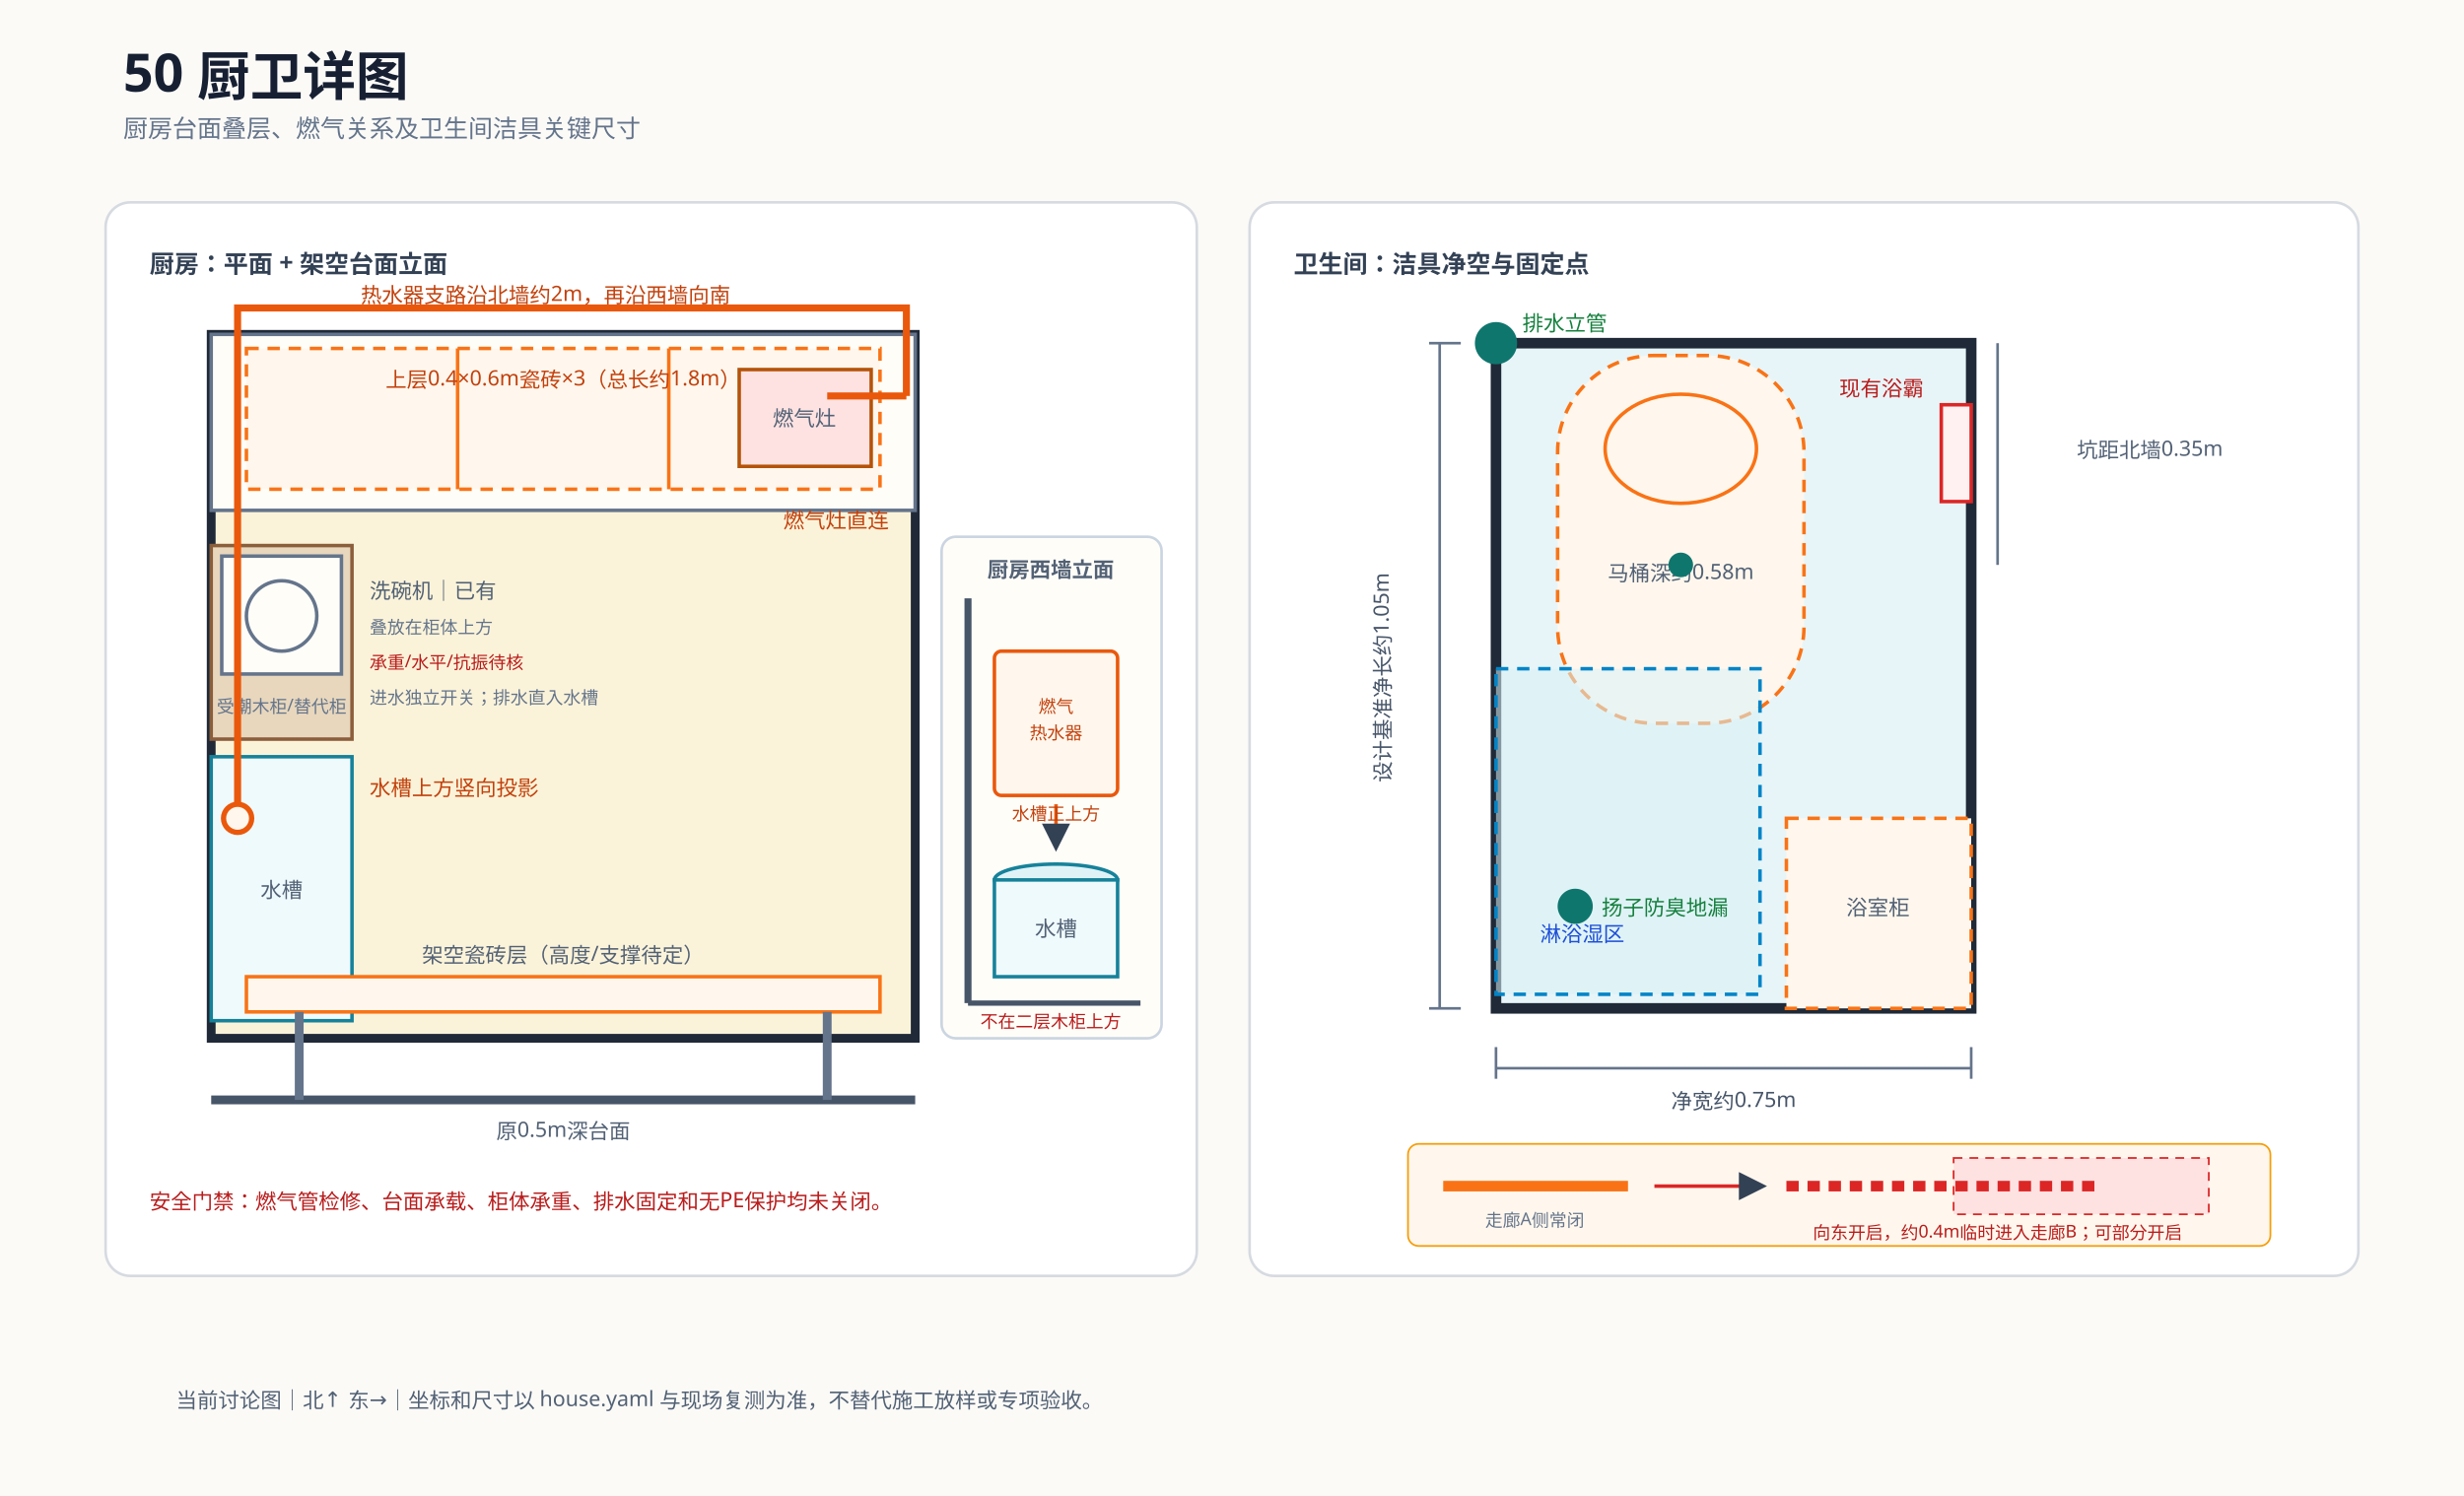
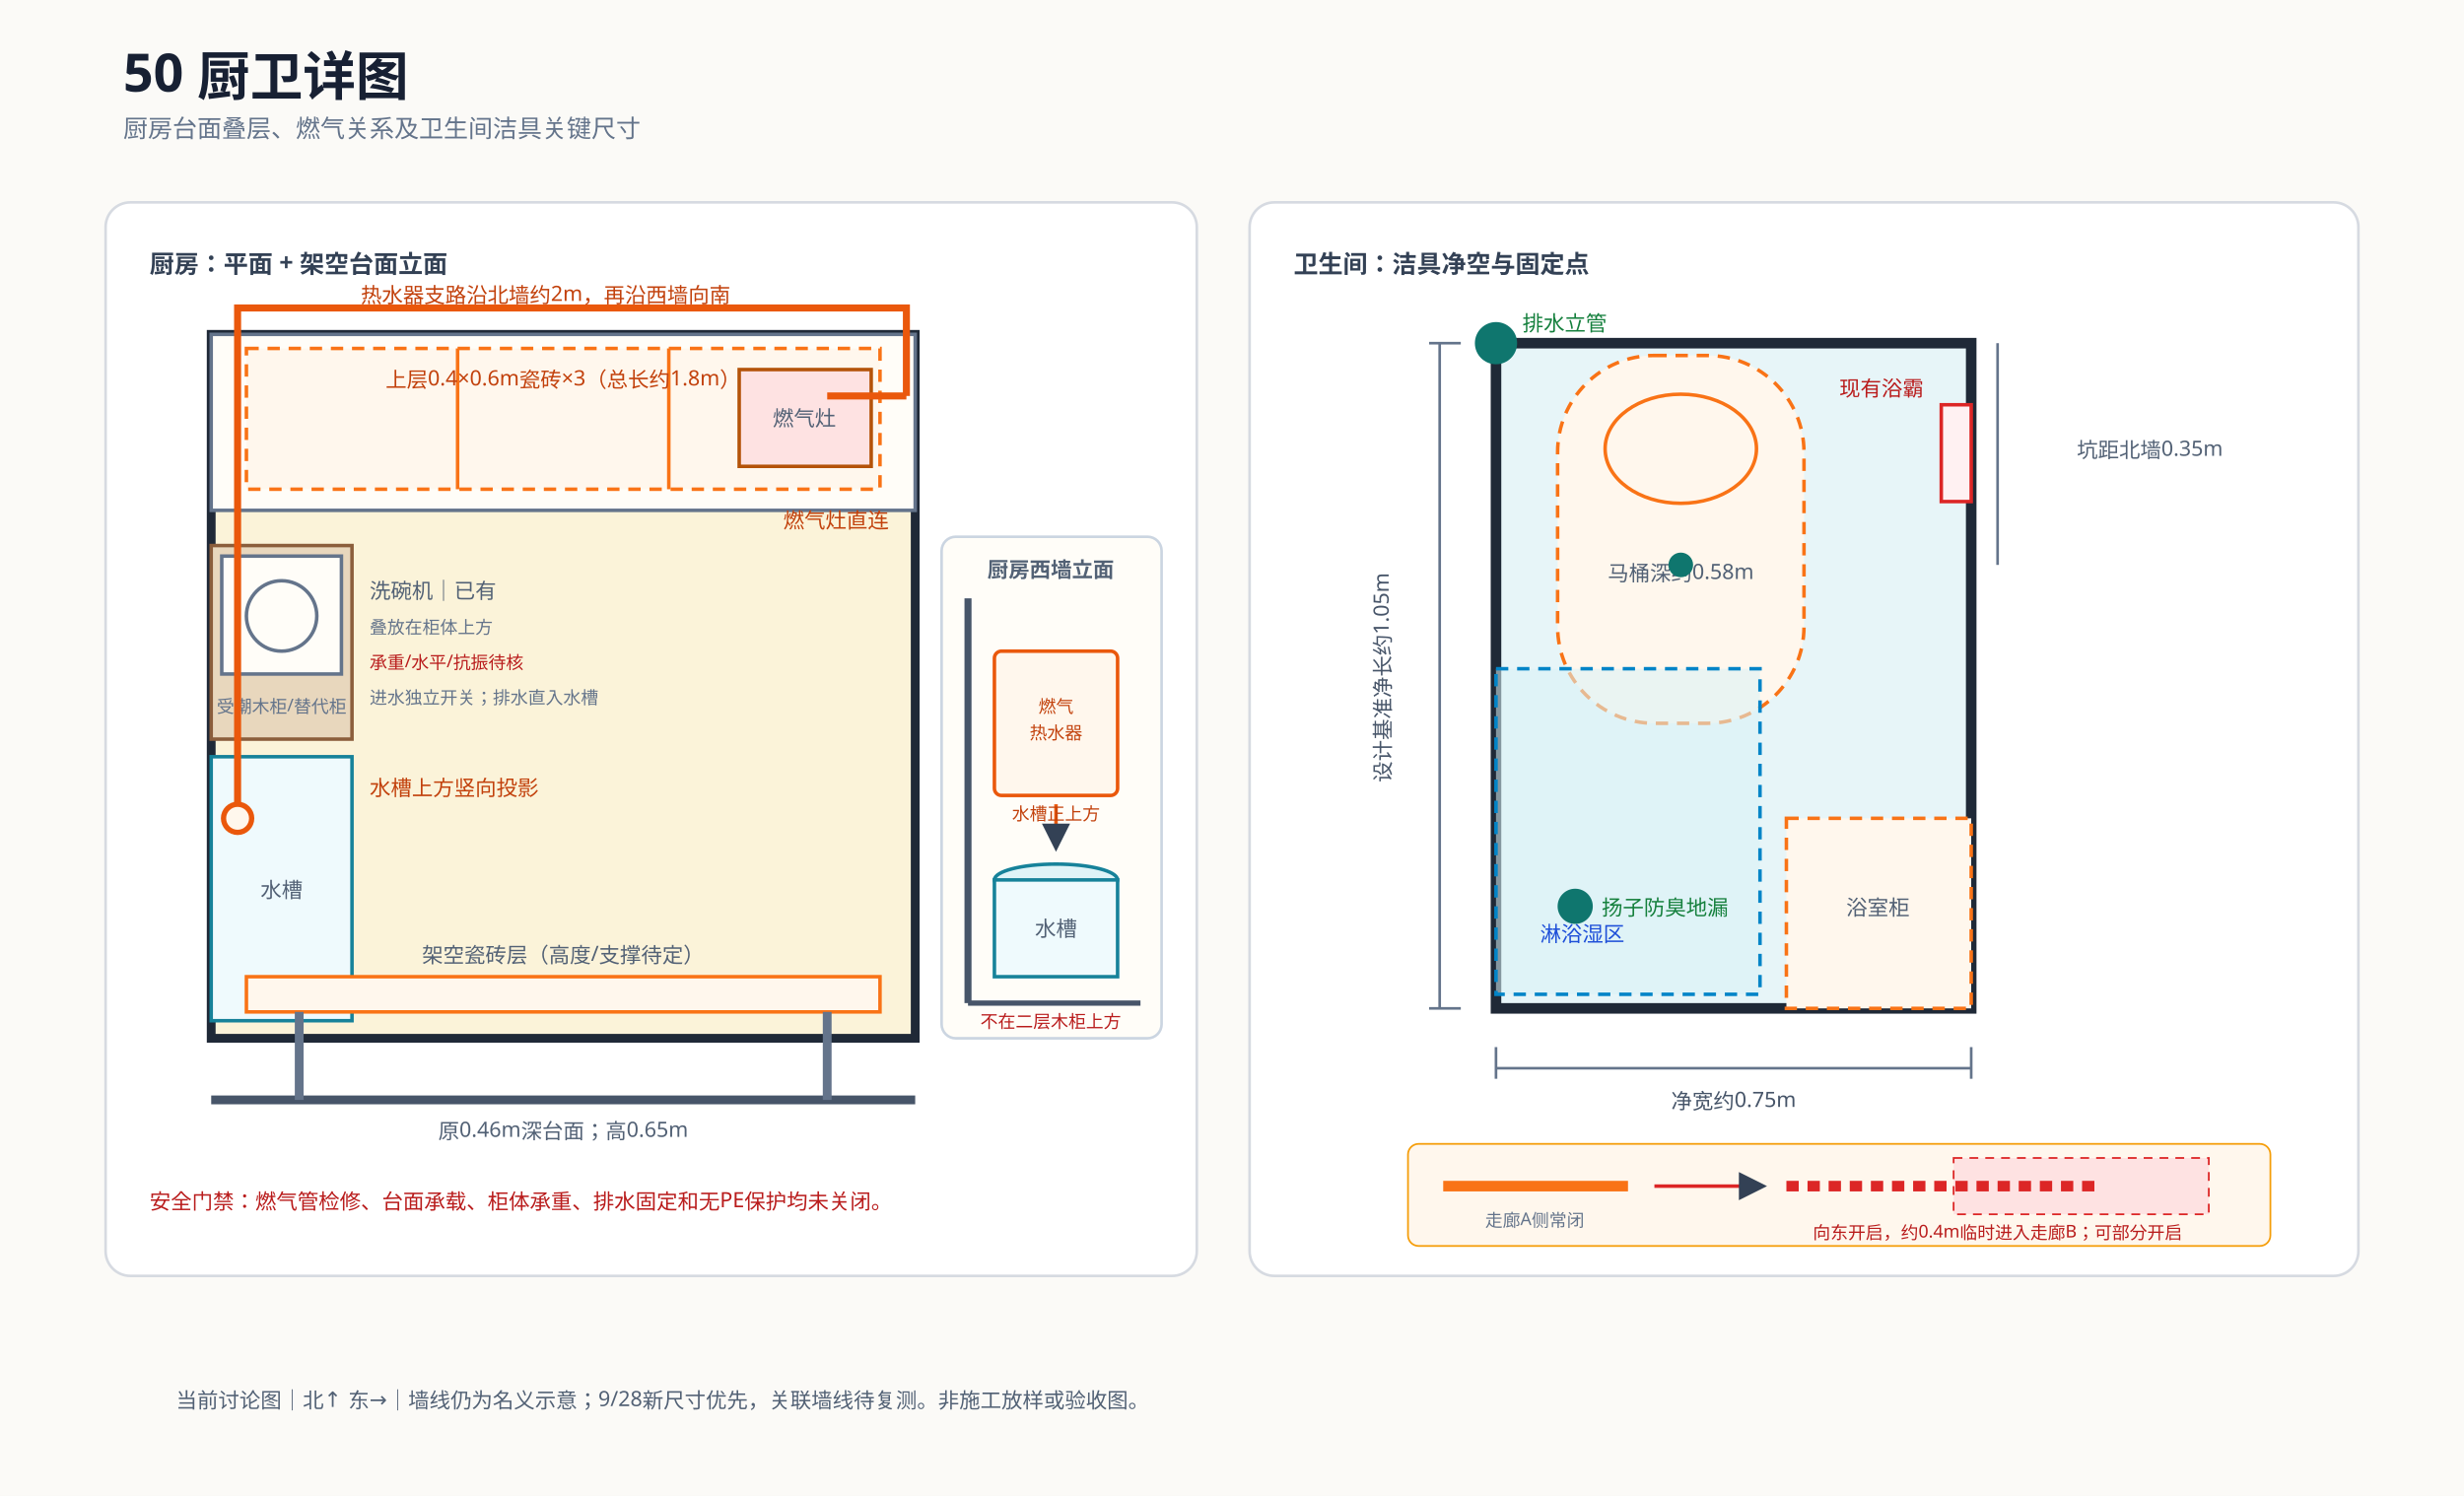
<svg xmlns="http://www.w3.org/2000/svg" width="1400" height="850" viewBox="0 0 1400 850" data-diagram-role="kitchen-bath-details" role="img">
  <defs>
    <pattern id="hatch" width="12" height="12" patternUnits="userSpaceOnUse" patternTransform="rotate(45)">
      <rect width="12" height="12" fill="#f1f5f9" />
      <line y2="12" stroke="#cbd5e1" stroke-width="4" />
    </pattern>
    <pattern id="danger" width="10" height="10" patternUnits="userSpaceOnUse" patternTransform="rotate(45)">
      <rect width="10" height="10" fill="#fff1f2" />
      <line y2="10" stroke="#fecaca" stroke-width="3" />
    </pattern>
    <marker id="arrow" markerWidth="8" markerHeight="8" refX="6" refY="4" orient="auto">
      <path d="M0 0L8 4 0 8z" fill="#334155" />
    </marker>
    <marker id="blue-arrow" markerWidth="8" markerHeight="8" refX="6" refY="4" orient="auto">
      <path d="M0 0L8 4 0 8z" fill="#2563eb" />
    </marker>
    <style>
    text{font-family:"Source Han Sans SC","Heiti SC","Arial Unicode MS",sans-serif}
    .wall{fill:none;stroke:#1f2937;stroke-width:7;stroke-linecap:square;stroke-linejoin:miter}
    .iw{fill:none;stroke:#475569;stroke-width:5;stroke-linecap:square}
    .win{stroke:#0284c7;stroke-width:8}.winc{stroke:#e0f2fe;stroke-width:2.5}
    .title{font-size:30px;font-weight:750;fill:#172033}.subtitle{font-size:14px;fill:#64748b}
    .room{font-size:18px;font-weight:750;fill:#334155;text-anchor:middle}.roomsub{font-size:12px;fill:#64748b;text-anchor:middle}
    .note{font-size:14px;fill:#334155}.small{font-size:12px;fill:#526175}.micro{font-size:10px;fill:#64748b}
    .panel{fill:#fff;stroke:#d6dae1;stroke-width:1.5}.fixed{fill:#fffdf8;stroke:#64748b;stroke-width:2}
    .planned{fill:#fff7ed;stroke:#f97316;stroke-width:2;stroke-dasharray:7 5}
    .water{fill:none;stroke:#0284c7;stroke-width:4}.hot{fill:none;stroke:#dc2626;stroke-width:4}
    .drain{fill:none;stroke:#0f766e;stroke-width:5}.gas{fill:none;stroke:#ea580c;stroke-width:4}
    .power{fill:none;stroke:#2563eb;stroke-width:3}.network{fill:none;stroke:#7c3aed;stroke-width:3;stroke-dasharray:7 5}
    .danger{fill:#fff1f2;stroke:#dc2626;stroke-width:2}.cat{fill:none;stroke:#16a34a;stroke-width:6;stroke-dasharray:8 5}
    .dim{fill:none;stroke:#64748b;stroke-width:1.5}.dimtext{font-size:12px;fill:#475569;text-anchor:middle}
    .center{text-anchor:middle}.bold{font-weight:700}.orange{fill:#c2410c}.red{fill:#b91c1c}.blue{fill:#1d4ed8}.green{fill:#15803d}.purple{fill:#6d28d9}
  </style>
  </defs>
  <rect width="1400" height="850" fill="#fbfaf7" />
  <text x="70" y="52" class="title">50 厨卫详图</text>
  <text x="70" y="78" class="subtitle">厨房台面叠层、燃气关系及卫生间洁具关键尺寸</text>
  <rect x="60" y="115" width="620" height="610" rx="14" class="panel" />
  <text x="85" y="155" class="note bold">厨房：平面 + 架空台面立面</text>
  <rect x="120" y="190" width="400" height="400" fill="#fbf3d9" stroke="#1f2937" stroke-width="5" />
  <rect x="120" y="190" width="400" height="100" class="fixed" />
-   <text x="320" y="245" class="note center">原台面约2.0×0.5m</text>
+   <text x="320" y="245" class="note center">原台面1.93×0.46m，高0.65m</text>
  <rect x="140" y="198" width="360" height="80" class="planned" />
  <path d="M260 198V278M380 198V278" stroke="#f97316" stroke-width="2" />
  <text x="320" y="220" class="small center orange">上层0.4×0.6m瓷砖×3（总长约1.8m）</text>
  <rect x="420" y="210" width="75" height="55" fill="#fee2e2" stroke="#b45309" stroke-width="2" />
  <text x="457" y="242" class="small center">燃气灶</text>
  <rect x="120" y="430" width="80" height="150" fill="#effafd" stroke="#16829a" stroke-width="2" />
  <text x="160" y="510" class="small center">水槽</text>
  <g data-stack="dishwasher-on-cabinet">
    <rect x="120" y="310" width="80" height="110" fill="#e8d7bd" stroke="#8b5e3c" stroke-width="2" />
    <text x="160" y="405" class="micro center">受潮木柜/替代柜</text>
    <rect x="126" y="316" width="68" height="67" class="fixed" data-appliance="dishwasher" data-status="owned-to-move" />
    <circle cx="160" cy="350" r="20" fill="none" stroke="#64748b" stroke-width="2" />
  </g>
  <text x="210" y="340" class="small">洗碗机｜已有</text>
  <text x="210" y="360" class="micro">叠放在柜体上方</text>
  <text x="210" y="380" class="micro red">承重/水平/抗振待核</text>
  <text x="210" y="400" class="micro">进水独立开关；排水直入水槽</text>
  <path class="gas" d="M515 225H470" />
  <text x="505" y="300" class="small orange" text-anchor="end">燃气灶直连</text>
  <path class="gas" d="M515 225V175H135V465" />
  <text x="310" y="172" class="small orange center">热水器支路沿北墙约2m，再沿西墙向南</text>
  <circle cx="135" cy="465" r="8" fill="#fff7ed" stroke="#ea580c" stroke-width="3" />
  <text x="210" y="452" class="small orange">水槽上方竖向投影</text>
  <g data-view="kitchen-west-wall-elevation">
    <rect x="535" y="305" width="125" height="285" rx="8" fill="#fffdf8" stroke="#cbd5e1" stroke-width="1.5" />
    <text x="597" y="328" class="small bold center">厨房西墙立面</text>
    <line x1="550" y1="340" x2="550" y2="570" stroke="#475569" stroke-width="4" />
    <line x1="550" y1="570" x2="648" y2="570" stroke="#475569" stroke-width="3" />
    <rect x="565" y="370" width="70" height="82" rx="4" fill="#fff7ed" stroke="#ea580c" stroke-width="2" data-placement="water-heater-above-sink" />
    <text x="600" y="405" class="micro orange center">燃气</text>
    <text x="600" y="420" class="micro orange center">热水器</text>
    <path d="M600 457V480" stroke="#ea580c" stroke-width="2" marker-end="url(#arrow)" />
    <ellipse cx="600" cy="500" rx="35" ry="9" fill="#dff3f7" stroke="#16829a" stroke-width="2" />
    <rect x="565" y="500" width="70" height="55" fill="#effafd" stroke="#16829a" stroke-width="2" />
    <text x="600" y="532" class="small center">水槽</text>
    <text x="600" y="466" class="micro orange center">水槽正上方</text>
    <text x="597" y="584" class="micro red center">不在二层木柜上方</text>
  </g>
  <g transform="translate(120 625)">
    <line x1="0" y1="0" x2="400" y2="0" stroke="#475569" stroke-width="5" />
    <rect x="20" y="-70" width="360" height="20" fill="#fff7ed" stroke="#f97316" stroke-width="2" />
    <line x1="50" y1="-50" x2="50" y2="0" stroke="#64748b" stroke-width="5" />
    <line x1="350" y1="-50" x2="350" y2="0" stroke="#64748b" stroke-width="5" />
    <text x="200" y="-78" class="small center">架空瓷砖层（高度/支撑待定）</text>
-     <text x="200" y="22" class="small center">原0.5m深台面</text>
+     <text x="200" y="22" class="small center">原0.46m深台面；高0.65m</text>
  </g>
  <text x="85" y="687" class="small red">安全门禁：燃气管检修、台面承载、柜体承重、排水固定和无PE保护均未关闭。</text>
  <rect x="710" y="115" width="630" height="610" rx="14" class="panel" />
  <text x="735" y="155" class="note bold">卫生间：洁具净空与固定点</text>
  <rect x="850" y="195" width="270" height="378" fill="#e7f5f8" stroke="#1f2937" stroke-width="6" />
  <circle cx="850" cy="195" r="12" fill="#0f766e" />
  <text x="865" y="188" class="small green">排水立管</text>
  <rect x="885" y="202" width="140" height="209" rx="55" class="planned" data-status="not-purchased" />
  <ellipse cx="955" cy="255" rx="43" ry="31" fill="none" stroke="#f97316" stroke-width="2" />
  <text x="955" y="330" class="small center">马桶深约0.58m</text>
  <circle cx="955" cy="321" r="7" fill="#0f766e" />
  <path class="dim" d="M1135 195V321" />
  <text x="1180" y="260" class="small">坑距北墙0.35m</text>
  <rect x="850" y="380" width="150" height="185" fill="#d8f2f6" fill-opacity=".55" stroke="#0284c7" stroke-width="2" stroke-dasharray="7 5" />
  <text x="875" y="535" class="small blue">淋浴湿区</text>
  <rect x="1015" y="465" width="105" height="108" class="planned" data-status="not-purchased" />
  <text x="1067" y="520" class="small center">浴室柜</text>
  <rect x="1103" y="230" width="17" height="55" class="danger" />
  <text x="1093" y="225" class="small red" text-anchor="end">现有浴霸</text>
  <circle cx="895" cy="515" r="10" fill="#0f766e" />
  <text x="910" y="520" class="small green">扬子防臭地漏</text>
  <path class="dim" d="M830 195H812M830 573H812M818 195V573" />
  <text x="790" y="385" class="dimtext" transform="rotate(-90 790 385)">设计基准净长约1.05m</text>
  <path class="dim" d="M850 595V613M1120 595V613M850 607H1120" />
  <text x="985" y="630" class="dimtext">净宽约0.75m</text>
  <g data-state="bath-slider-open-east" data-intrusion-m="0.4">
    <rect x="800" y="650" width="490" height="58" rx="6" fill="#fff7ed" stroke="#f59e0b" />
    <line x1="820" y1="674" x2="925" y2="674" stroke="#f97316" stroke-width="6" />
    <text x="872" y="697" class="micro center">走廊A侧常闭</text>
    <path d="M940 674H1000" stroke="#dc2626" stroke-width="2" marker-end="url(#arrow)" />
    <rect x="1110" y="658" width="145" height="32" fill="#fee2e2" stroke="#dc2626" stroke-dasharray="5 4" />
    <line x1="1015" y1="674" x2="1190" y2="674" stroke="#dc2626" stroke-width="6" stroke-dasharray="7 5" />
    <text x="1135" y="704" class="micro red center">向东开启，约0.4m临时进入走廊B；可部分开启</text>
  </g>
-   <text x="100" y="800" class="small">当前讨论图｜北↑ 东→｜坐标和尺寸以 house.yaml 与现场复测为准，不替代施工放样或专项验收。</text>
+   <text x="100" y="800" class="small">当前讨论图｜北↑ 东→｜墙线仍为名义示意；9/28新尺寸优先，关联墙线待复测。非施工放样或验收图。</text>
</svg>
